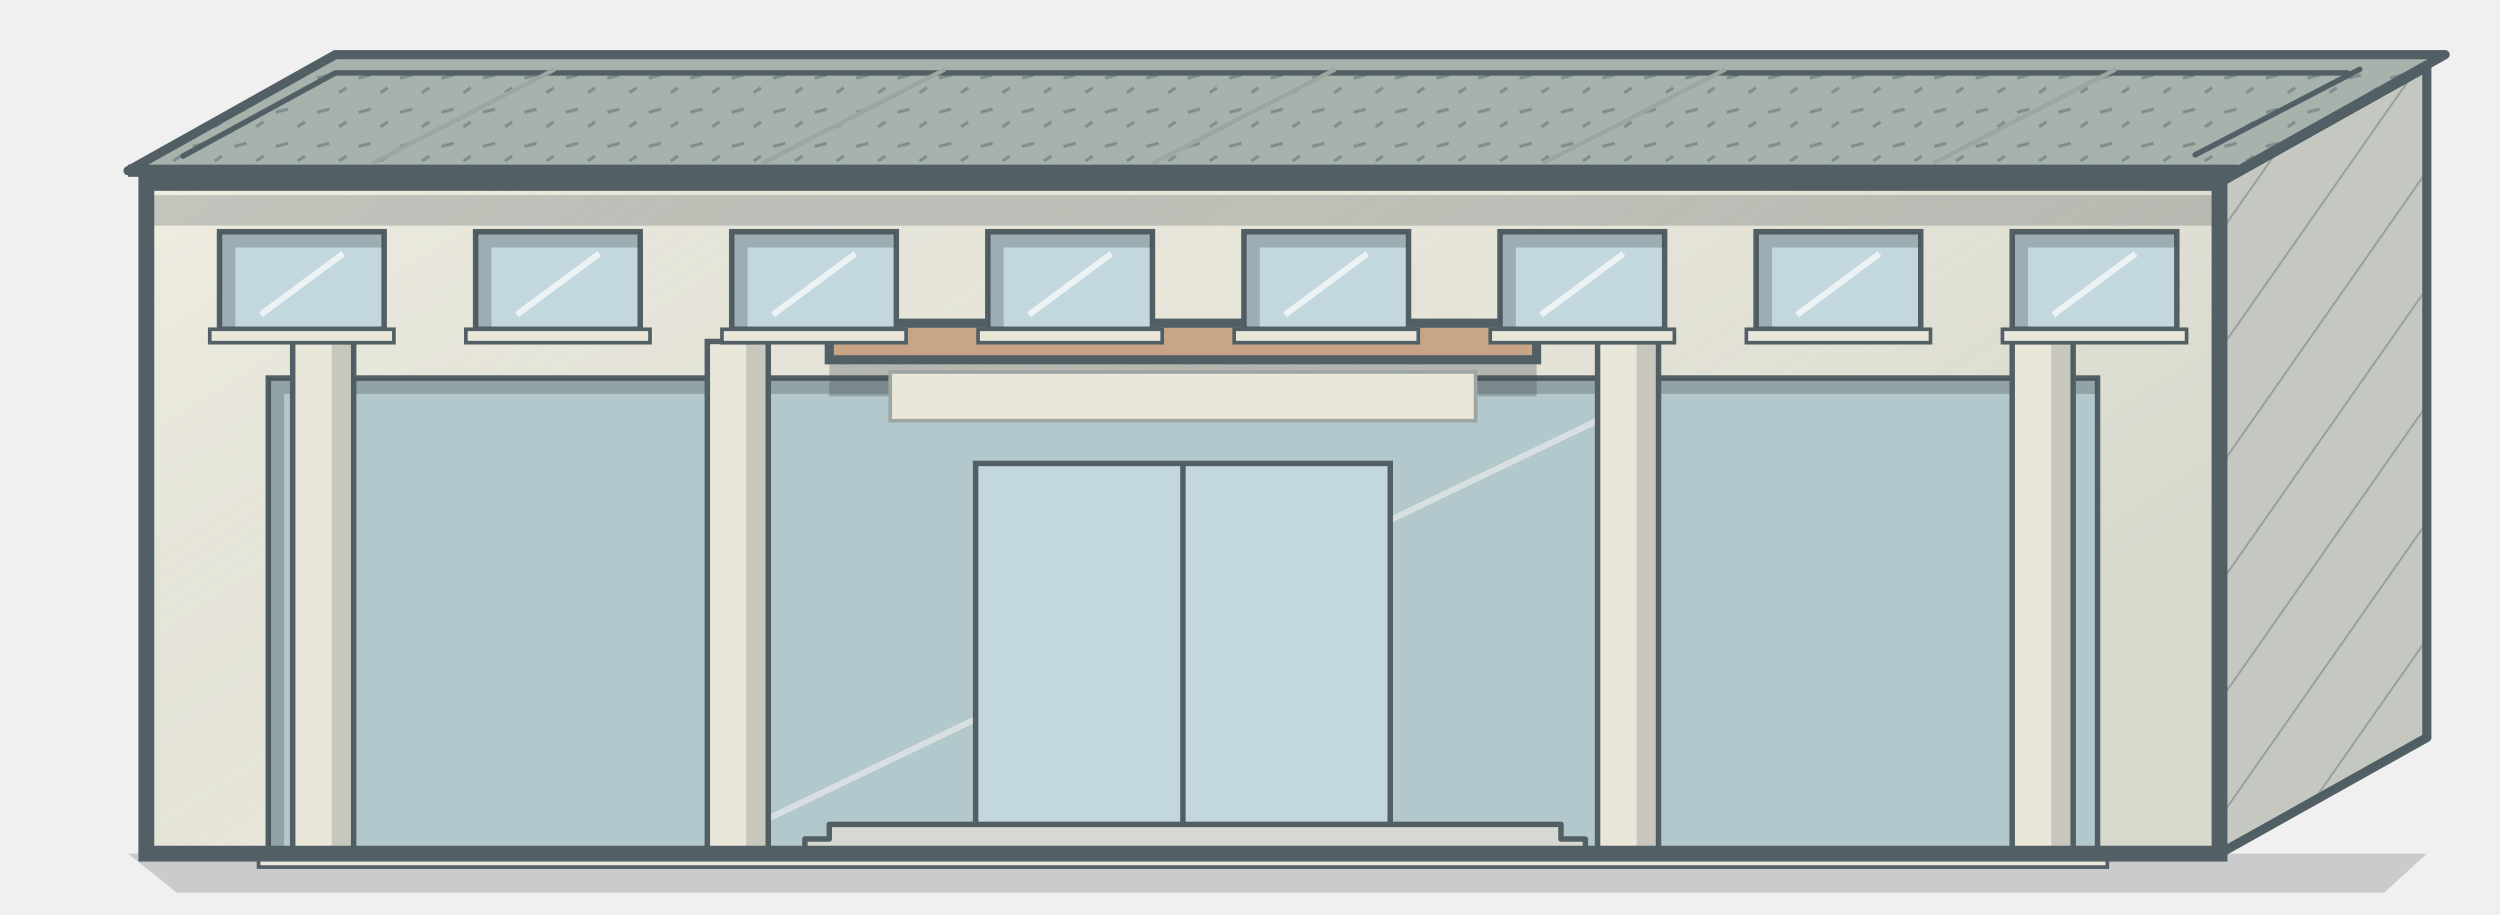
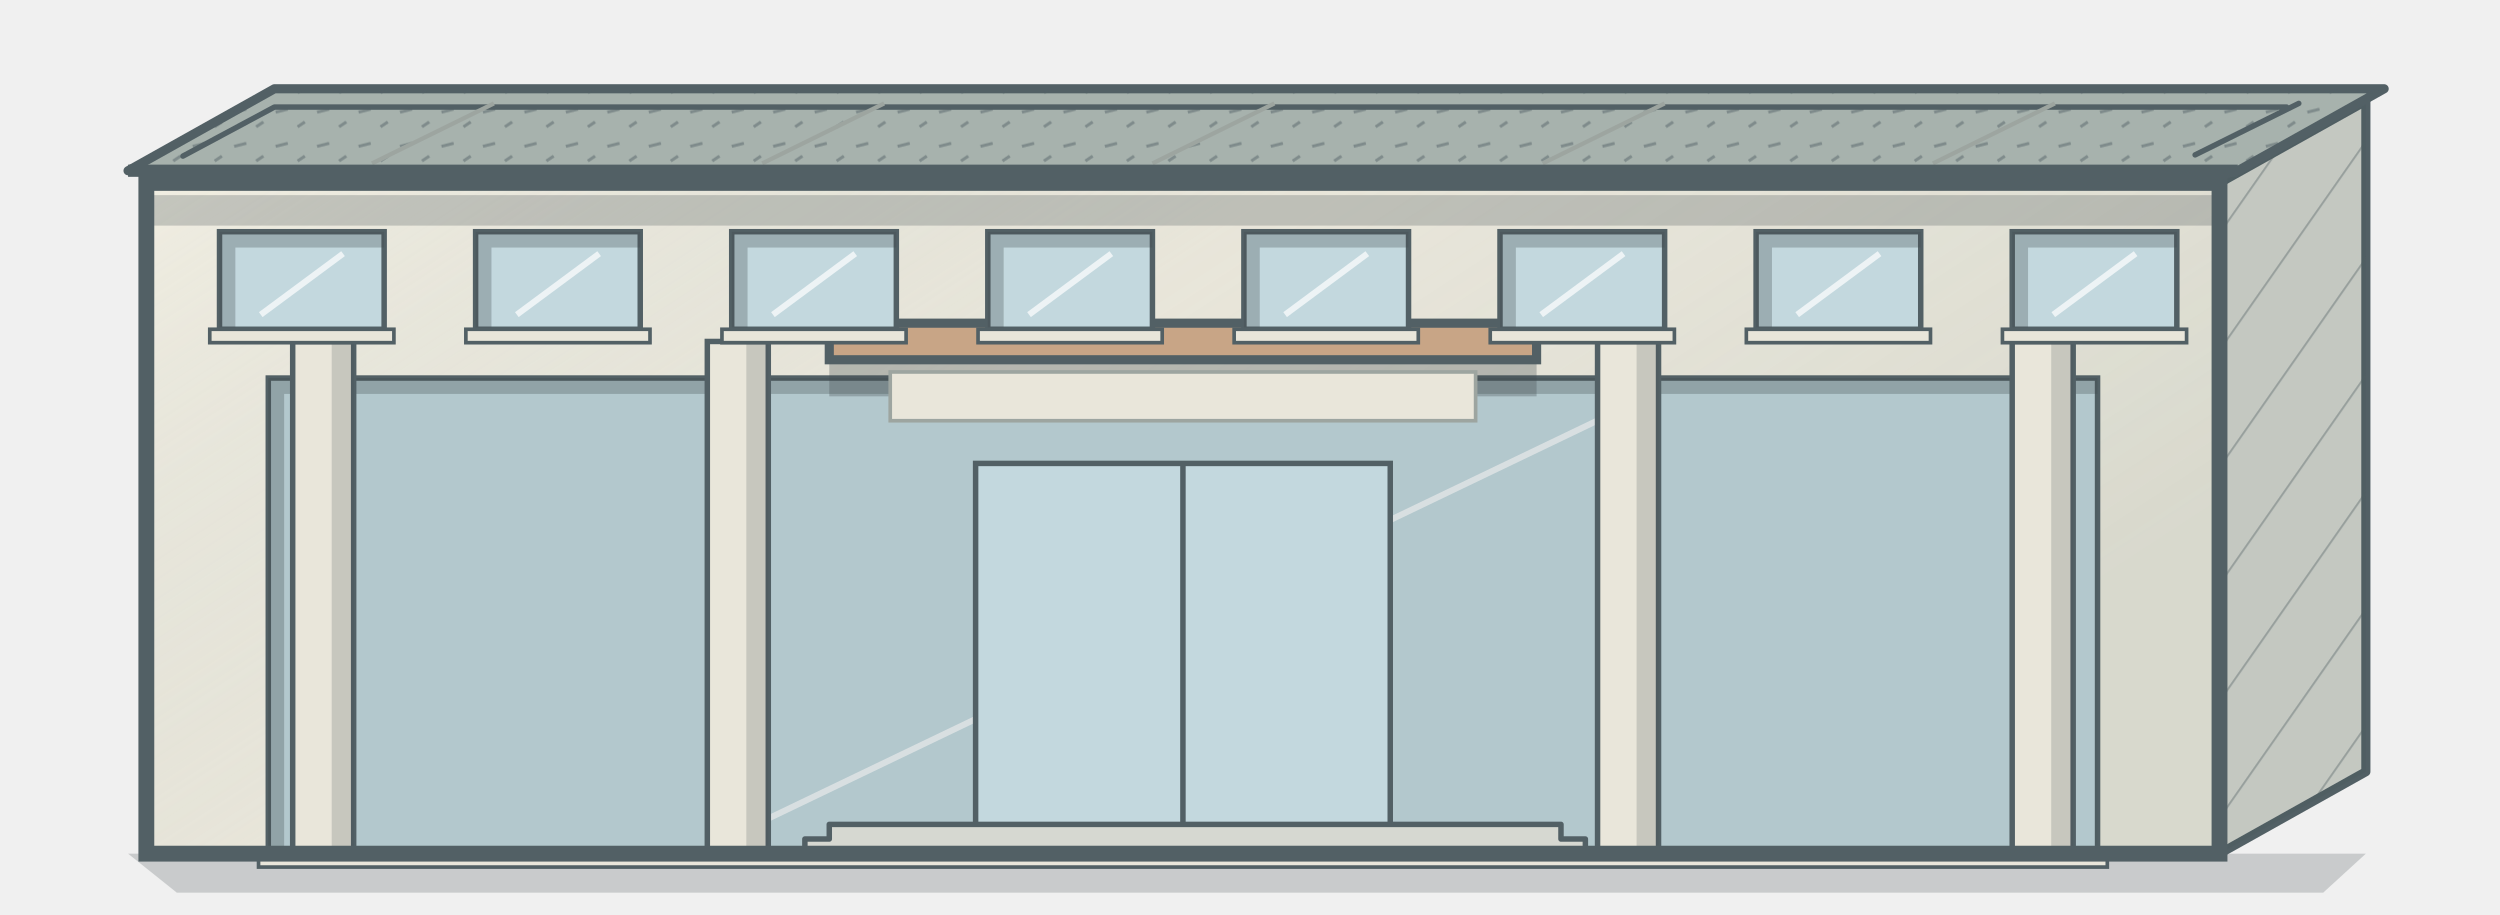
<svg xmlns="http://www.w3.org/2000/svg" viewBox="-1.2 -7 20.5 7.5" role="img" aria-label="civic podium · illustrative template">
  <defs>
    <linearGradient id="podium-civic-watercolour-wash" x1="0" y1="0" x2="1" y2=".5">
      <stop stop-color="#fffdf1" stop-opacity=".8" />
      <stop offset=".45" stop-color="#b6c5c5" stop-opacity=".05" />
      <stop offset="1" stop-color="#8b9c90" stop-opacity=".45" />
    </linearGradient>
    <linearGradient id="podium-civic-watercolour-leaf-wash" x1="0" y1="0" x2=".8" y2="1">
      <stop stop-color="#faf8f1" stop-opacity=".28" />
      <stop offset=".5" stop-color="#6c8261" stop-opacity=".02" />
      <stop offset="1" stop-color="#6c8261" stop-opacity=".25" />
    </linearGradient>
    <linearGradient id="podium-civic-watercolour-lamp-glow" x1="0" y1="0" x2="0" y2="1">
      <stop stop-color="#f4d477" stop-opacity=".06" />
      <stop offset=".4" stop-color="#f1d589" stop-opacity=".17" />
      <stop offset="1" stop-color="#f1d589" stop-opacity="0" />
    </linearGradient>
    <filter id="podium-civic-watercolour-soft-glow" x="-50%" y="-15%" width="200%" height="140%">
      <feGaussianBlur stdDeviation=".16" />
    </filter>
    <pattern id="podium-civic-watercolour-hatch" width=".55" height=".55" patternUnits="userSpaceOnUse" patternTransform="rotate(35)">
      <path d="M0,0 V.55" stroke="#526065" stroke-width=".035" opacity=".35" />
    </pattern>
    <pattern id="podium-civic-watercolour-roof-hatch" width=".34" height=".28" patternUnits="userSpaceOnUse">
      <path d="M.04,.08 l.1,-.025 M.22,.2 l.06,-.04" stroke="#526065" stroke-width=".025" opacity=".45" />
    </pattern>
    <pattern id="podium-civic-watercolour-brick" width=".9" height=".4" patternUnits="userSpaceOnUse">
      <path d="M0,.2 H.9 M0,.4 H.9 M.45,0 V.2 M0,.2 V.4" stroke="#526065" stroke-width=".02" opacity=".28" />
    </pattern>
    <pattern id="podium-civic-watercolour-panel" width="2.6" height="3" patternUnits="userSpaceOnUse">
      <path d="M0,0 H2.6 M0,0 V3" stroke="#526065" stroke-width=".025" opacity=".16" />
    </pattern>
    <filter id="podium-civic-watercolour-grain" x="0" y="0" width="100%" height="100%">
      <feTurbulence type="fractalNoise" baseFrequency=".65" numOctaves="3" stitchTiles="stitch" />
      <feColorMatrix type="saturate" values="0" />
    </filter>
  </defs>
  <g data-feature="podium-civic">
-     <path d="M-.15,0 H18.7 l-.35,.32 H.25 Z" fill="#3f4a4e" stroke="none" stroke-width="0" stroke-linecap="round" stroke-linejoin="round" opacity=".22" />
-     <path d="M17,0 V-5.5 l1.7,-0.952 V-0.952 Z" fill="#d6d8d1" stroke="#526065" stroke-width="0.075" stroke-linecap="round" stroke-linejoin="round" />
-     <path d="M17,0 V-5.5 l1.7,-0.952 V-0.952 Z" fill="url(#podium-civic-watercolour-hatch)" stroke="none" stroke-width="0.075" stroke-linecap="round" stroke-linejoin="round" />
-     <path d="M17,0 V-5.5 l1.7,-0.952 V-0.952 Z" fill="#3f4a4e" stroke="none" stroke-width="0" stroke-linecap="round" stroke-linejoin="round" opacity=".12" />
+     <path d="M-.15,0 H18.2 l-.35,.32 H.25 Z" fill="#3f4a4e" stroke="none" stroke-width="0" stroke-linecap="round" stroke-linejoin="round" opacity=".22" />
+     <path d="M17,0 V-5.5 l1.2,-0.672 V-0.672 Z" fill="#d6d8d1" stroke="#526065" stroke-width="0.075" stroke-linecap="round" stroke-linejoin="round" />
+     <path d="M17,0 V-5.5 l1.2,-0.672 V-0.672 Z" fill="url(#podium-civic-watercolour-hatch)" stroke="none" stroke-width="0.075" stroke-linecap="round" stroke-linejoin="round" />
+     <path d="M17,0 V-5.5 l1.2,-0.672 V-0.672 Z" fill="#3f4a4e" stroke="none" stroke-width="0" stroke-linecap="round" stroke-linejoin="round" opacity=".12" />
    <rect x="0" y="-5.5" width="17" height="5.5" fill="#e9e6da" stroke="none" stroke-width="0" />
    <rect x="0" y="-5.5" width="17" height="5.5" fill="url(#podium-civic-watercolour-wash)" stroke="none" stroke-width="0" opacity=".4" />
    <g data-feature="closed-roof">
-       <path d="M-0.15,-5.6 l1.7,-0.952 h17.3 l-1.7,0.952 Z" fill="#a7b2ad" stroke="#526065" stroke-width="0.075" stroke-linecap="round" stroke-linejoin="round" />
-       <path d="M-0.15,-5.6 l1.7,-0.952 h17.3 l-1.7,0.952 Z" fill="url(#podium-civic-watercolour-roof-hatch)" stroke="none" stroke-width="0.075" stroke-linecap="round" stroke-linejoin="round" />
-       <path d="M0.3,-5.72 l1.25,-0.682 h16.5 M16.8,-5.73 l1.35,-0.702" fill="none" stroke="#526065" stroke-width="0.045" stroke-linecap="round" stroke-linejoin="round" />
-       <line x1="1.85" y1="-5.66" x2="3.35" y2="-6.432" stroke="#9da5a0" stroke-width="0.035" />
-       <line x1="5.05" y1="-5.66" x2="6.55" y2="-6.432" stroke="#9da5a0" stroke-width="0.035" />
-       <line x1="8.25" y1="-5.66" x2="9.75" y2="-6.432" stroke="#9da5a0" stroke-width="0.035" />
-       <line x1="11.45" y1="-5.66" x2="12.95" y2="-6.432" stroke="#9da5a0" stroke-width="0.035" />
-       <line x1="14.65" y1="-5.66" x2="16.15" y2="-6.432" stroke="#9da5a0" stroke-width="0.035" />
+       <path d="M-0.15,-5.6 l1.2,-0.672 h17.3 l-1.2,0.672 Z" fill="#a7b2ad" stroke="#526065" stroke-width="0.075" stroke-linecap="round" stroke-linejoin="round" />
+       <path d="M-0.15,-5.6 l1.2,-0.672 h17.3 l-1.2,0.672 Z" fill="url(#podium-civic-watercolour-roof-hatch)" stroke="none" stroke-width="0.075" stroke-linecap="round" stroke-linejoin="round" />
+       <path d="M0.3,-5.72 l0.75,-0.402 h16.5 M16.8,-5.73 l0.85,-0.422" fill="none" stroke="#526065" stroke-width="0.045" stroke-linecap="round" stroke-linejoin="round" />
+       <line x1="1.85" y1="-5.66" x2="2.85" y2="-6.152" stroke="#9da5a0" stroke-width="0.035" />
+       <line x1="5.05" y1="-5.66" x2="6.05" y2="-6.152" stroke="#9da5a0" stroke-width="0.035" />
+       <line x1="8.25" y1="-5.66" x2="9.25" y2="-6.152" stroke="#9da5a0" stroke-width="0.035" />
+       <line x1="11.45" y1="-5.66" x2="12.45" y2="-6.152" stroke="#9da5a0" stroke-width="0.035" />
+       <line x1="14.65" y1="-5.66" x2="15.65" y2="-6.152" stroke="#9da5a0" stroke-width="0.035" />
      <line x1="-0.15" y1="-5.6" x2="17.15" y2="-5.6" stroke="#526065" stroke-width="0.1" />
    </g>
    <rect x="0" y="-5.4" width="17" height="0.25" fill="#3f4a4e" stroke="none" stroke-width="0" opacity="0.25" />
    <rect x="1" y="-3.9" width="15" height="3.9" fill="#c3d8de" stroke="#526065" stroke-width="0.045" />
    <path d="M1,-3.9 h15 v.13 h-14.87 V0 h-.13 Z" fill="#3f4a4e" stroke="none" stroke-width="0" stroke-linecap="round" stroke-linejoin="round" opacity=".3" />
    <line x1="4.75" y1="-0.12" x2="12.25" y2="-3.72" stroke="#ffffff" stroke-width="0.05" opacity=".7" />
    <rect x="0.92" y="0" width="15.16" height="0.11" fill="#e9e6da" stroke="#526065" stroke-width="0.03" />
    <rect x="1" y="-3.9" width="15" height="3.9" fill="#3f4a4e" stroke="none" stroke-width="0" opacity=".12" />
    <rect x="1.2" y="-4.2" width="0.5" height="4.2" fill="#e9e6da" stroke="#526065" stroke-width="0.045" />
    <rect x="1.52" y="-4.2" width="0.18" height="4.2" fill="#3f4a4e" stroke="none" stroke-width="0" opacity=".2" />
    <rect x="4.6" y="-4.2" width="0.5" height="4.2" fill="#e9e6da" stroke="#526065" stroke-width="0.045" />
    <rect x="4.92" y="-4.2" width="0.18" height="4.2" fill="#3f4a4e" stroke="none" stroke-width="0" opacity=".2" />
    <rect x="11.9" y="-4.2" width="0.5" height="4.2" fill="#e9e6da" stroke="#526065" stroke-width="0.045" />
    <rect x="12.22" y="-4.2" width="0.18" height="4.2" fill="#3f4a4e" stroke="none" stroke-width="0" opacity=".2" />
    <rect x="15.3" y="-4.2" width="0.5" height="4.2" fill="#e9e6da" stroke="#526065" stroke-width="0.045" />
    <rect x="15.62" y="-4.2" width="0.18" height="4.2" fill="#3f4a4e" stroke="none" stroke-width="0" opacity=".2" />
    <rect x="6.8" y="-3.2" width="3.4" height="3.2" fill="#c3d8de" stroke="#526065" stroke-width="0.045" />
    <line x1="8.5" y1="-3.2" x2="8.5" y2="0" stroke="#526065" stroke-width="0.045" />
    <rect x="5.6" y="-4.05" width="5.8" height="0.3" fill="#3f4a4e" stroke="none" stroke-width="0" opacity="0.3" />
    <rect x="5.6" y="-4.35" width="5.8" height="0.3" fill="#c8a586" stroke="#526065" stroke-width="0.075" />
    <rect x="6.1" y="-3.95" width="4.8" height="0.4" fill="#e9e6da" stroke="#9da5a0" stroke-width="0.03" />
    <path d="M5.4,0 v-.12 h.2 v-.12 h6 v.12 h.2 V0Z" fill="#d6d8d1" stroke="#526065" stroke-width="0.045" stroke-linecap="round" stroke-linejoin="round" />
    <rect x="0.6" y="-5.1" width="1.35" height="0.8" fill="#c3d8de" stroke="#526065" stroke-width="0.045" />
    <path d="M0.6,-5.1 h1.35 v.13 h-1.22 V-4.3 h-.13 Z" fill="#3f4a4e" stroke="none" stroke-width="0" stroke-linecap="round" stroke-linejoin="round" opacity=".3" />
    <line x1="0.938" y1="-4.42" x2="1.613" y2="-4.92" stroke="#ffffff" stroke-width="0.05" opacity=".7" />
    <rect x="0.52" y="-4.3" width="1.51" height="0.11" fill="#e9e6da" stroke="#526065" stroke-width="0.03" />
    <rect x="2.7" y="-5.1" width="1.35" height="0.8" fill="#c3d8de" stroke="#526065" stroke-width="0.045" />
    <path d="M2.7,-5.1 h1.35 v.13 h-1.22 V-4.3 h-.13 Z" fill="#3f4a4e" stroke="none" stroke-width="0" stroke-linecap="round" stroke-linejoin="round" opacity=".3" />
    <line x1="3.038" y1="-4.42" x2="3.713" y2="-4.92" stroke="#ffffff" stroke-width="0.05" opacity=".7" />
    <rect x="2.62" y="-4.3" width="1.51" height="0.11" fill="#e9e6da" stroke="#526065" stroke-width="0.03" />
    <rect x="4.8" y="-5.1" width="1.35" height="0.8" fill="#c3d8de" stroke="#526065" stroke-width="0.045" />
    <path d="M4.8,-5.1 h1.35 v.13 h-1.22 V-4.3 h-.13 Z" fill="#3f4a4e" stroke="none" stroke-width="0" stroke-linecap="round" stroke-linejoin="round" opacity=".3" />
    <line x1="5.138" y1="-4.42" x2="5.813" y2="-4.92" stroke="#ffffff" stroke-width="0.05" opacity=".7" />
    <rect x="4.72" y="-4.3" width="1.51" height="0.11" fill="#e9e6da" stroke="#526065" stroke-width="0.03" />
    <rect x="6.9" y="-5.1" width="1.35" height="0.8" fill="#c3d8de" stroke="#526065" stroke-width="0.045" />
    <path d="M6.9,-5.1 h1.35 v.13 h-1.22 V-4.3 h-.13 Z" fill="#3f4a4e" stroke="none" stroke-width="0" stroke-linecap="round" stroke-linejoin="round" opacity=".3" />
    <line x1="7.238" y1="-4.42" x2="7.913" y2="-4.92" stroke="#ffffff" stroke-width="0.05" opacity=".7" />
    <rect x="6.82" y="-4.3" width="1.51" height="0.11" fill="#e9e6da" stroke="#526065" stroke-width="0.03" />
    <rect x="9" y="-5.1" width="1.35" height="0.8" fill="#c3d8de" stroke="#526065" stroke-width="0.045" />
    <path d="M9,-5.1 h1.35 v.13 h-1.22 V-4.3 h-.13 Z" fill="#3f4a4e" stroke="none" stroke-width="0" stroke-linecap="round" stroke-linejoin="round" opacity=".3" />
    <line x1="9.338" y1="-4.42" x2="10.012" y2="-4.92" stroke="#ffffff" stroke-width="0.05" opacity=".7" />
    <rect x="8.92" y="-4.3" width="1.51" height="0.11" fill="#e9e6da" stroke="#526065" stroke-width="0.03" />
    <rect x="11.1" y="-5.1" width="1.35" height="0.8" fill="#c3d8de" stroke="#526065" stroke-width="0.045" />
    <path d="M11.1,-5.1 h1.35 v.13 h-1.22 V-4.3 h-.13 Z" fill="#3f4a4e" stroke="none" stroke-width="0" stroke-linecap="round" stroke-linejoin="round" opacity=".3" />
    <line x1="11.438" y1="-4.42" x2="12.113" y2="-4.92" stroke="#ffffff" stroke-width="0.05" opacity=".7" />
    <rect x="11.02" y="-4.3" width="1.51" height="0.11" fill="#e9e6da" stroke="#526065" stroke-width="0.03" />
    <rect x="13.2" y="-5.1" width="1.35" height="0.8" fill="#c3d8de" stroke="#526065" stroke-width="0.045" />
    <path d="M13.2,-5.1 h1.35 v.13 h-1.22 V-4.3 h-.13 Z" fill="#3f4a4e" stroke="none" stroke-width="0" stroke-linecap="round" stroke-linejoin="round" opacity=".3" />
    <line x1="13.537" y1="-4.42" x2="14.212" y2="-4.92" stroke="#ffffff" stroke-width="0.05" opacity=".7" />
    <rect x="13.12" y="-4.3" width="1.51" height="0.11" fill="#e9e6da" stroke="#526065" stroke-width="0.03" />
    <rect x="15.3" y="-5.1" width="1.35" height="0.8" fill="#c3d8de" stroke="#526065" stroke-width="0.045" />
    <path d="M15.3,-5.1 h1.35 v.13 h-1.22 V-4.3 h-.13 Z" fill="#3f4a4e" stroke="none" stroke-width="0" stroke-linecap="round" stroke-linejoin="round" opacity=".3" />
    <line x1="15.637" y1="-4.42" x2="16.312" y2="-4.92" stroke="#ffffff" stroke-width="0.05" opacity=".7" />
    <rect x="15.22" y="-4.3" width="1.51" height="0.11" fill="#e9e6da" stroke="#526065" stroke-width="0.03" />
    <rect x="0" y="-5.5" width="17" height="5.5" fill="none" stroke="#526065" stroke-width="0.13" />
  </g>
</svg>
